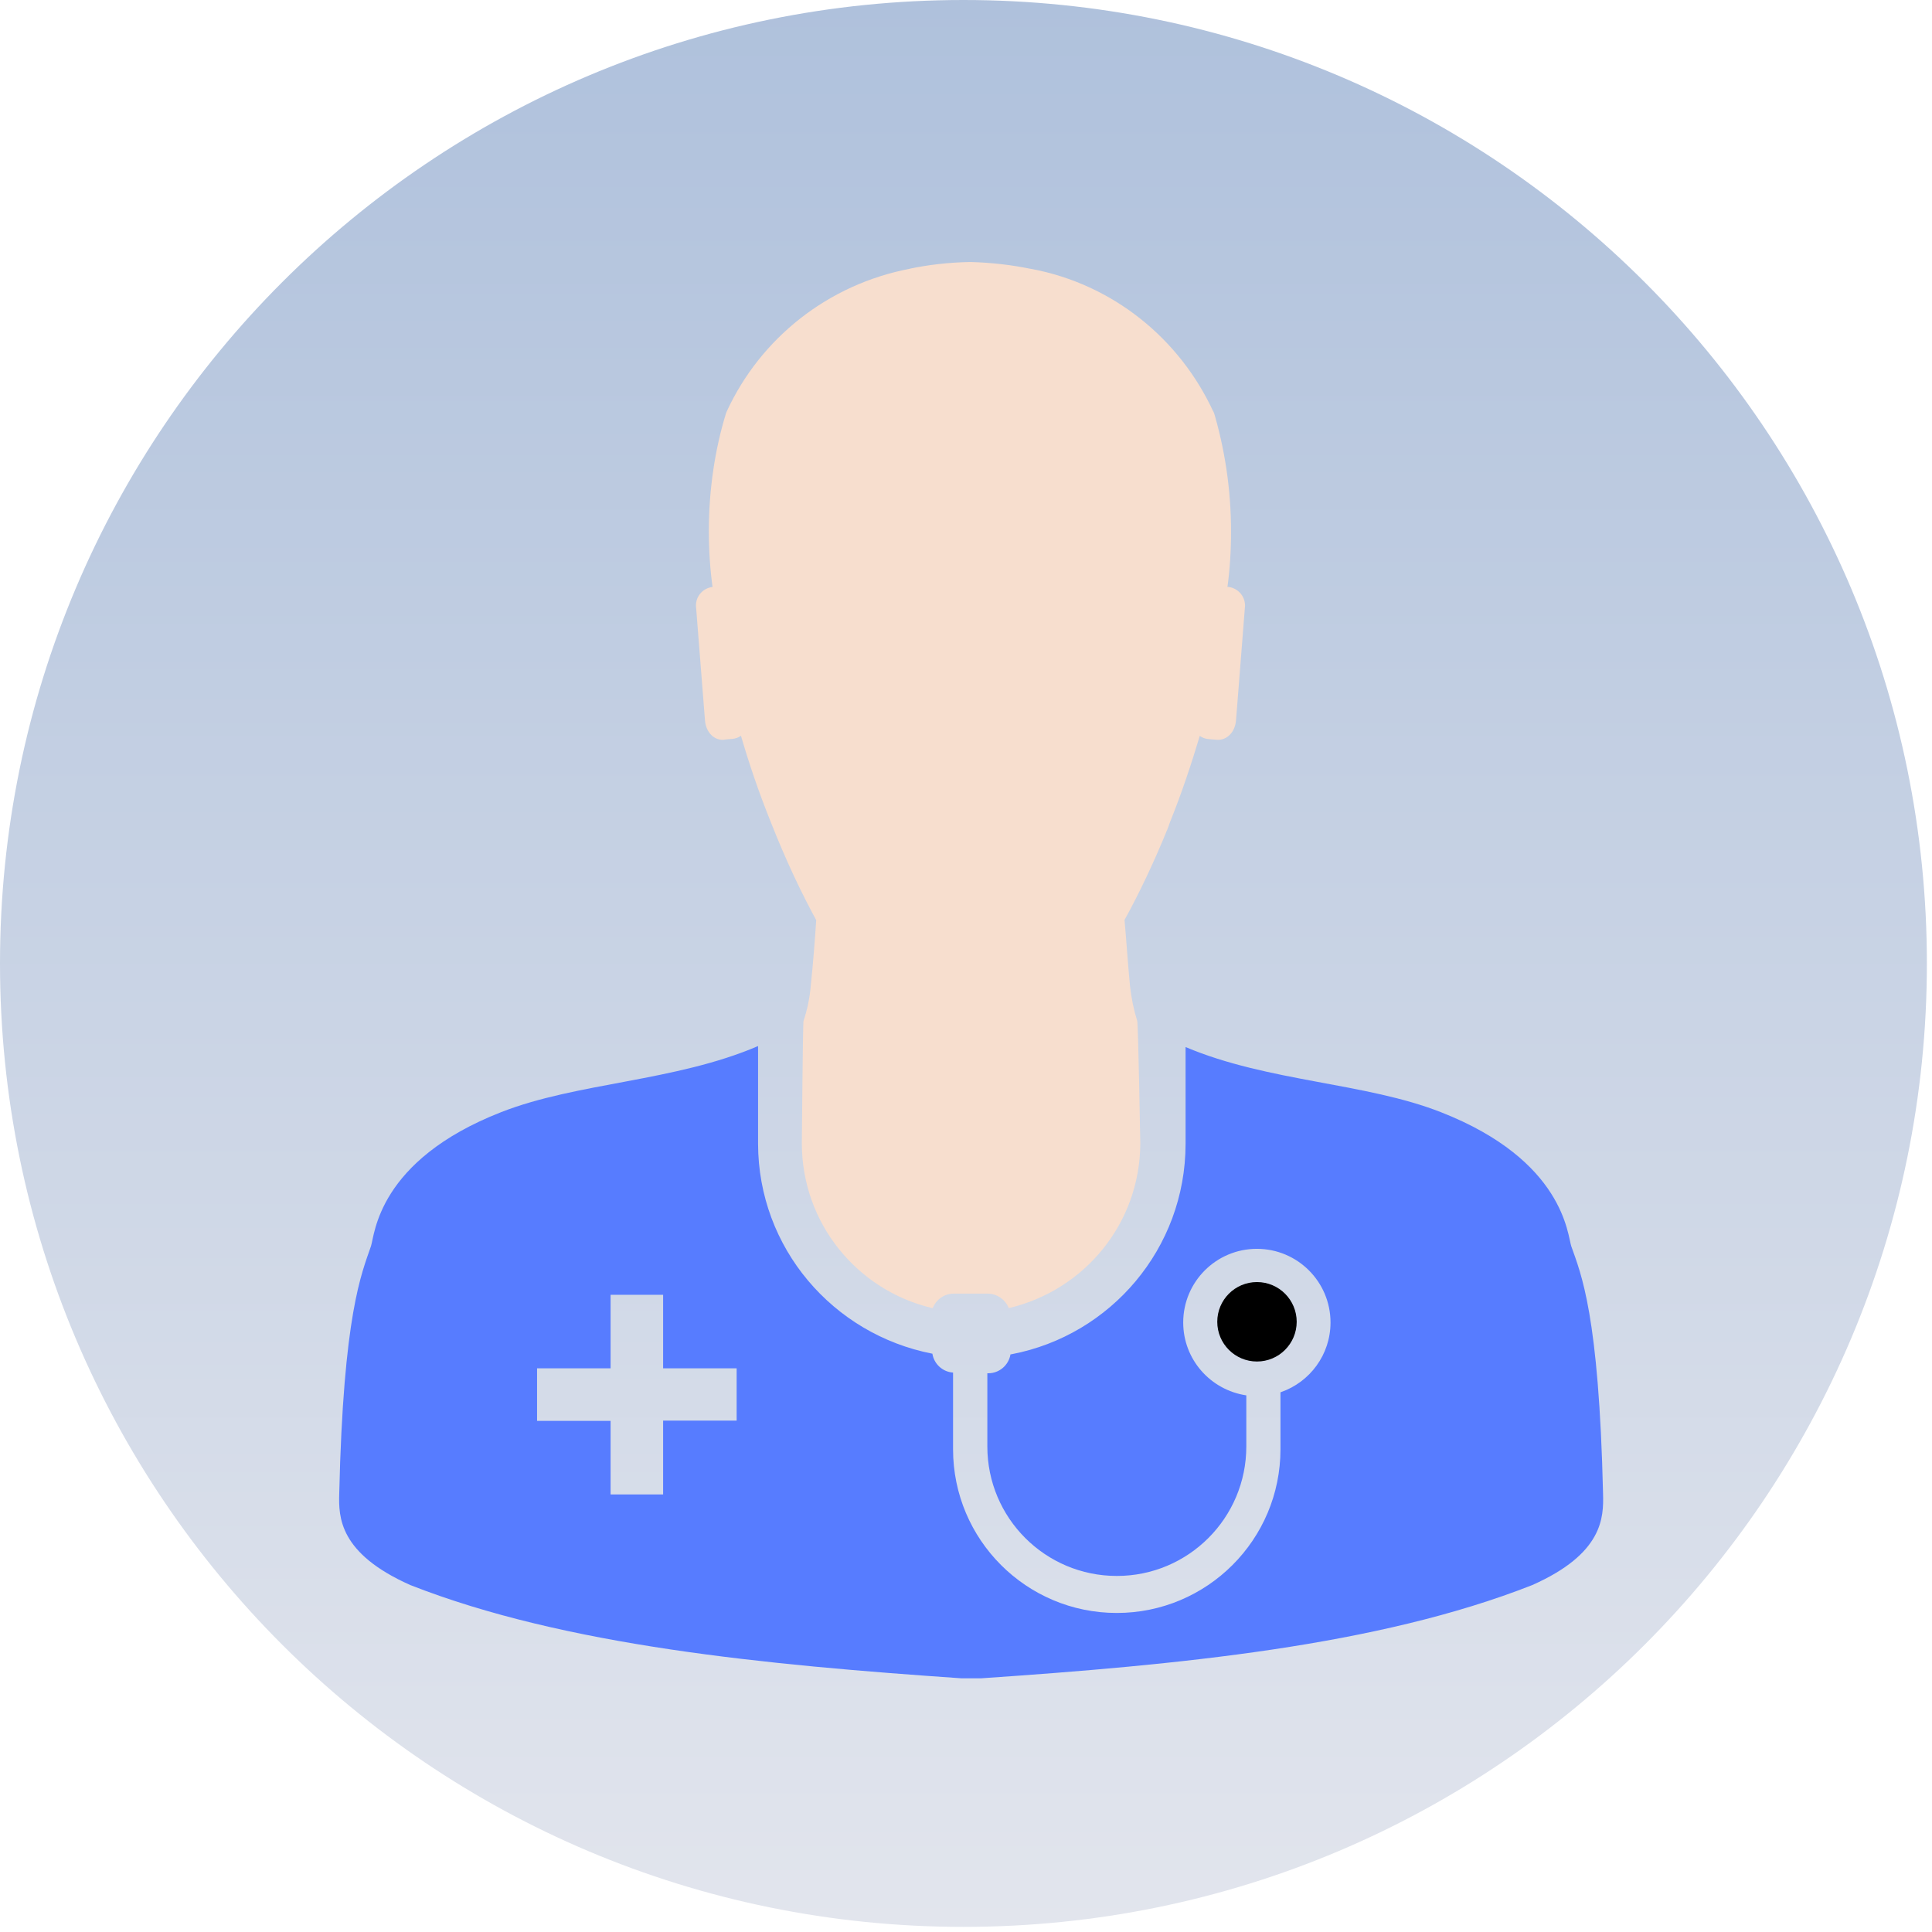
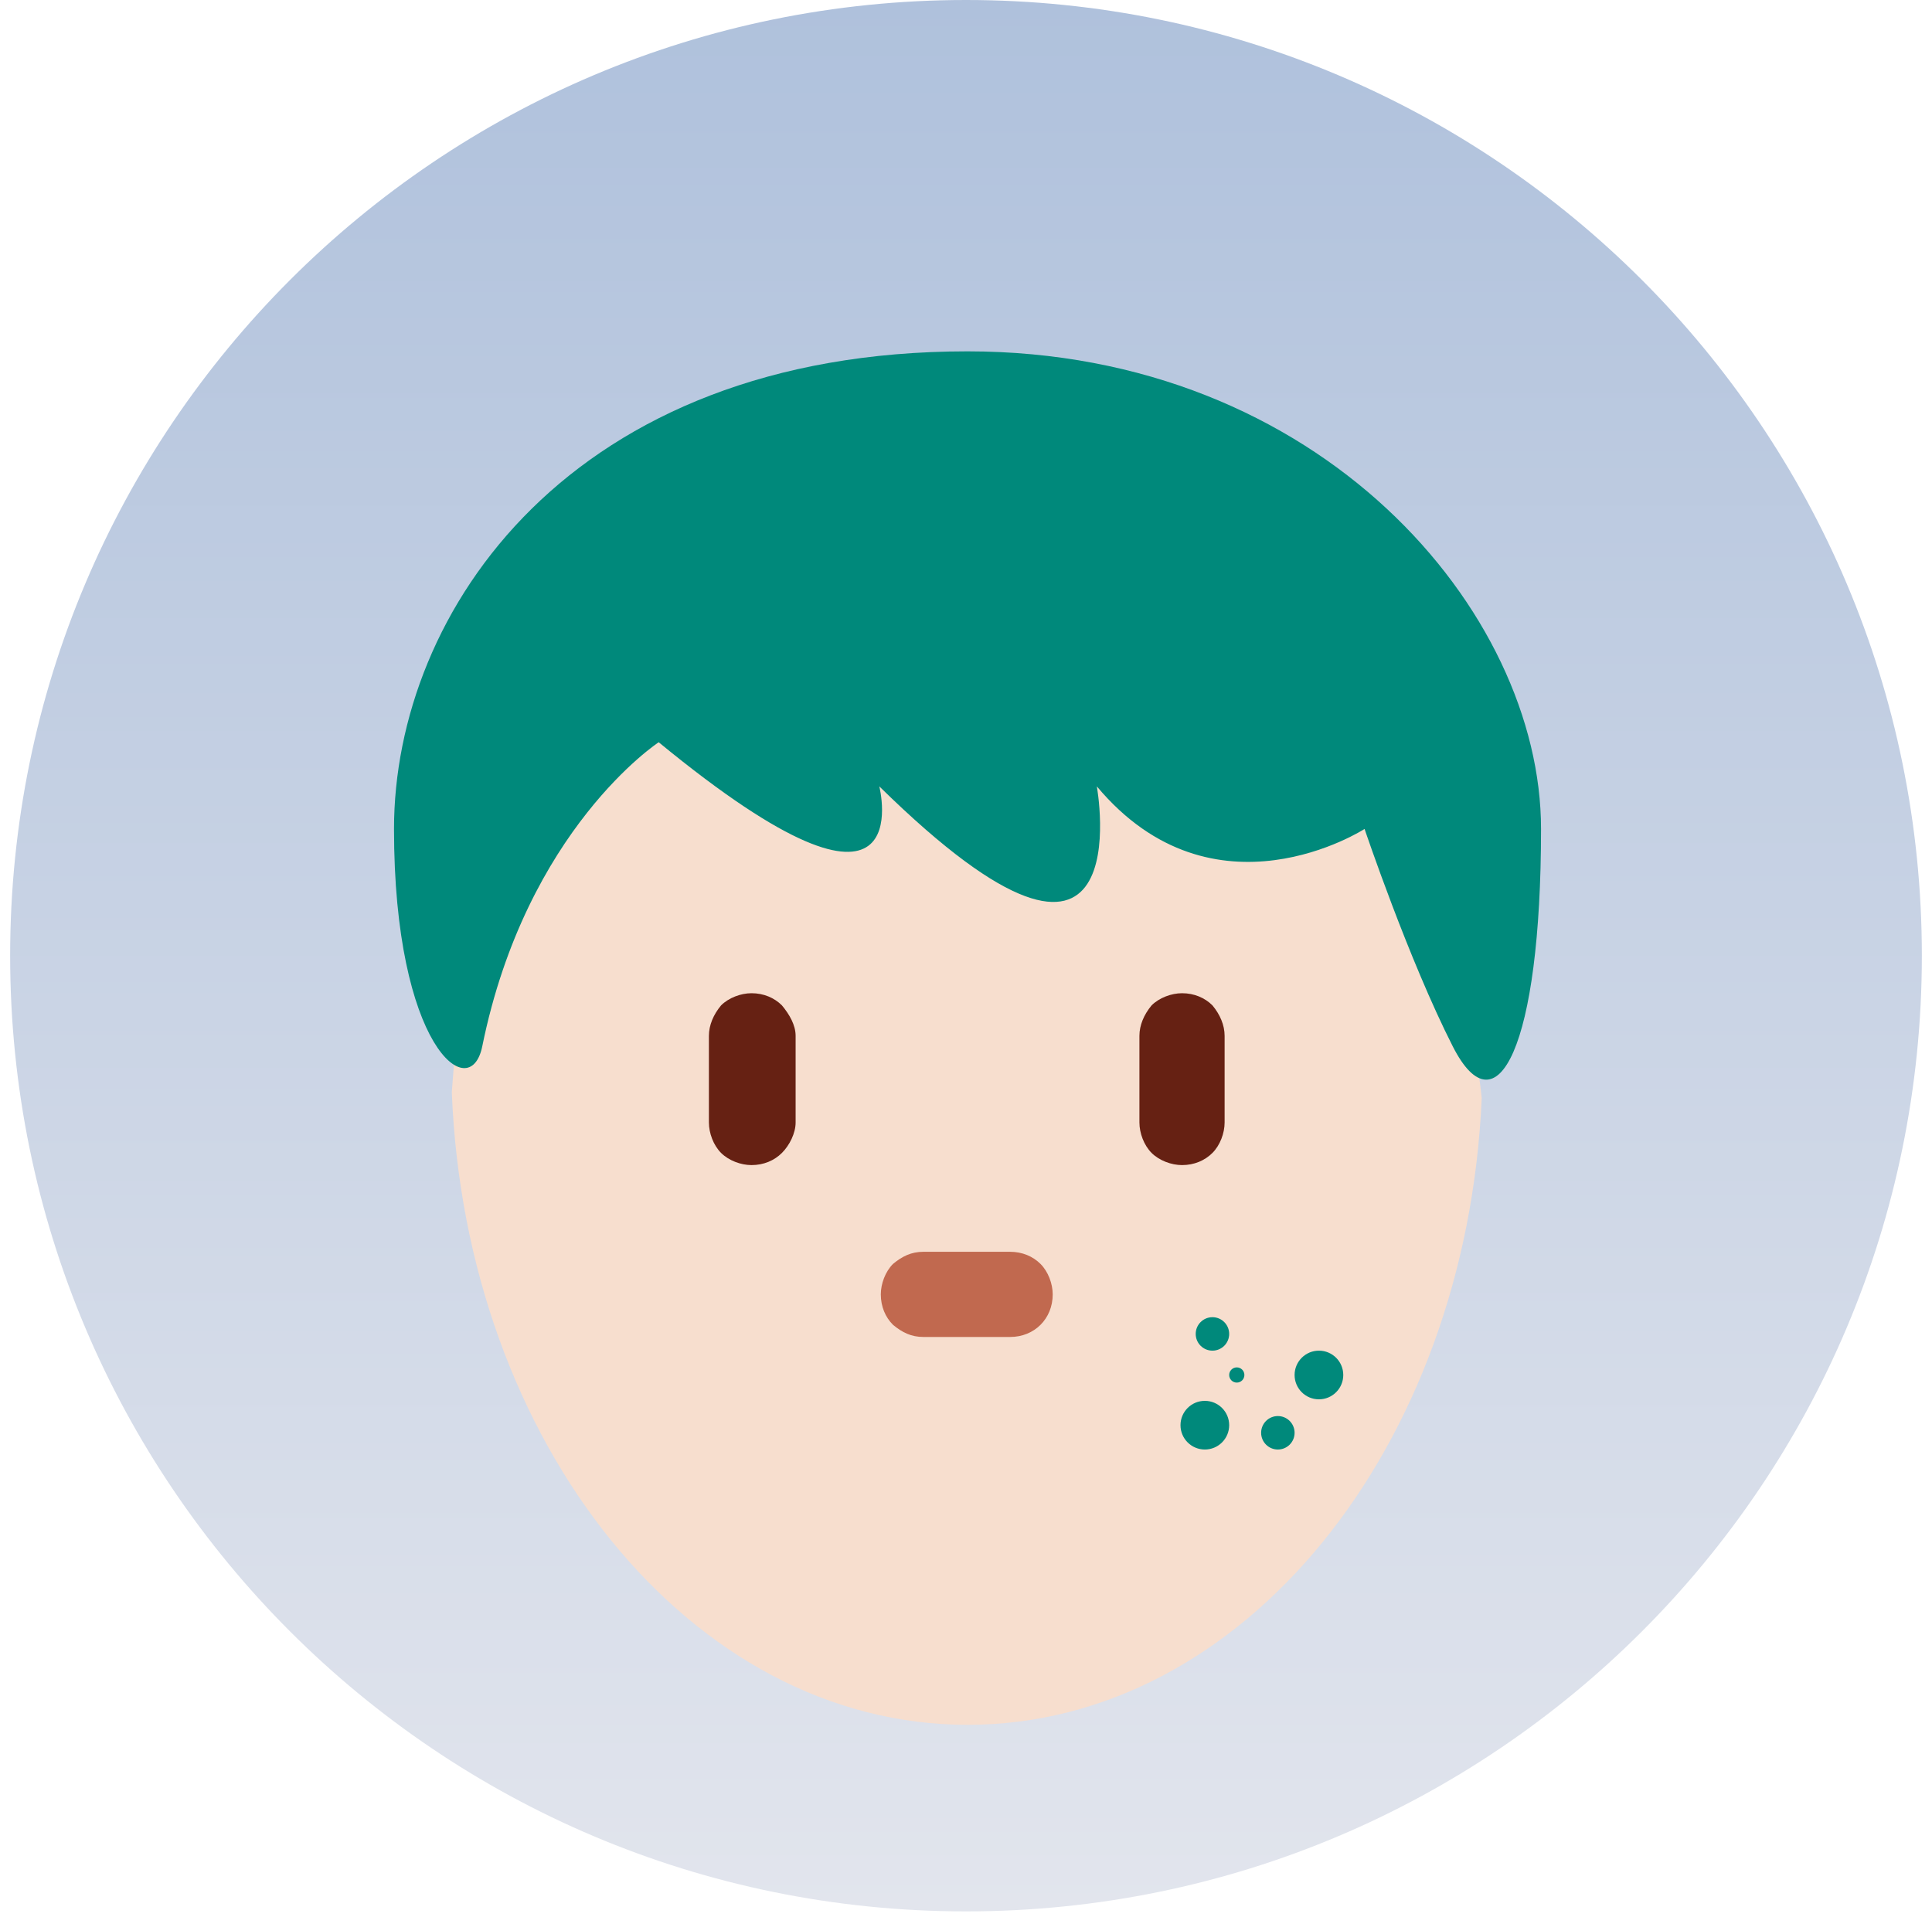
- <svg xmlns="http://www.w3.org/2000/svg" width="126" height="126" viewBox="0 0 126 126" fill="none">
-   <circle cx="62.833" cy="62.833" r="62.833" fill="url(#paint0_linear_4741_2362)" />
-   <path d="M47.248 48.233L47.786 48.187C47.99 48.163 48.175 48.09 48.329 47.983L48.325 47.986C48.841 49.765 49.472 51.635 50.261 53.594C51.274 56.157 52.27 58.263 53.387 60.295L53.233 59.987C53.14 61.388 53.029 62.828 52.882 64.221C52.813 65.079 52.644 65.88 52.386 66.634L52.405 66.565C52.359 66.584 52.294 74.57 52.294 74.57C52.297 79.778 55.904 84.138 60.753 85.297L60.83 85.312C61.05 84.754 61.581 84.366 62.204 84.366H64.413C65.033 84.373 65.564 84.758 65.784 85.301L65.787 85.312C70.726 84.15 74.347 79.789 74.367 74.578C74.367 74.578 74.232 66.623 74.163 66.569C73.951 65.895 73.782 65.102 73.693 64.286L73.689 64.228C73.555 62.828 73.466 61.423 73.339 59.995C74.29 58.278 75.287 56.177 76.164 54.01L76.31 53.602C77.099 51.643 77.711 49.776 78.246 47.994C78.396 48.102 78.581 48.175 78.781 48.198H78.785L79.328 48.244C79.982 48.313 80.559 47.775 80.613 46.94L81.198 39.507C81.198 39.504 81.198 39.5 81.198 39.5C81.198 38.872 80.729 38.357 80.124 38.28H80.117H80.051C80.201 37.198 80.286 35.951 80.286 34.685C80.286 31.921 79.878 29.25 79.12 26.737L79.17 26.933C76.949 22.061 72.546 18.523 67.242 17.534L67.142 17.519C66.003 17.284 64.675 17.126 63.32 17.088H63.286H63.24C61.858 17.115 60.53 17.269 59.245 17.542L59.383 17.519C53.987 18.535 49.592 22.072 47.398 26.829L47.355 26.933C46.639 29.242 46.228 31.898 46.228 34.646C46.228 35.928 46.316 37.19 46.489 38.422L46.474 38.28C45.862 38.349 45.389 38.861 45.389 39.484V39.511L45.974 46.943C46.028 47.798 46.613 48.313 47.244 48.244L47.248 48.233Z" fill="#F7DECE" />
-   <path d="M104.547 97.422C104.278 85.721 103.108 83.073 102.476 81.28C102.226 80.56 102.022 75.695 93.986 72.539C89.059 70.599 82.701 70.561 77.32 68.286V74.614C77.309 81.418 72.436 87.08 65.989 88.316L65.901 88.331C65.782 89.031 65.181 89.555 64.462 89.562H64.392V94.335C64.392 99 68.172 102.779 72.837 102.779C77.501 102.779 81.281 99 81.281 94.335V91.002C78.941 90.652 77.166 88.658 77.166 86.249C77.166 83.597 79.318 81.445 81.97 81.445C84.622 81.445 86.773 83.597 86.773 86.249C86.773 88.35 85.422 90.136 83.544 90.79L83.509 90.802V94.335V94.516C83.509 100.412 78.729 105.193 72.833 105.193C66.936 105.193 62.156 100.412 62.156 94.516C62.156 94.451 62.156 94.389 62.156 94.323V94.331V89.516C61.471 89.47 60.917 88.954 60.809 88.292V88.285C54.304 87.018 49.455 81.376 49.439 74.598V68.221C44.036 70.542 37.639 70.588 32.685 72.531C24.626 75.684 24.441 80.537 24.195 81.268C23.579 83.07 22.394 85.706 22.124 97.414C22.078 98.954 22.124 101.313 26.766 103.376C36.873 107.34 49.894 108.572 62.73 109.457H63.961C76.824 108.58 89.825 107.352 99.925 103.376C104.547 101.325 104.589 98.977 104.547 97.422ZM48.042 92.649H43.247V97.464H39.821V92.665H35.026V89.239H39.821V84.444H43.247V89.239H48.042V92.649Z" fill="#577CFF" />
-   <path d="M84.567 86.207C84.567 84.776 83.409 83.613 81.977 83.613C80.545 83.613 79.387 84.772 79.387 86.204C79.387 87.635 80.545 88.794 81.977 88.794C83.405 88.794 84.563 87.635 84.567 86.207Z" fill="black" />
+ <svg xmlns="http://www.w3.org/2000/svg" viewBox="0 0 127 126">
  <defs>
-     <linearGradient id="paint0_linear_4741_2362" x1="62.833" y1="0" x2="62.833" y2="125.665" gradientUnits="userSpaceOnUse">
+     <linearGradient id="paint0_linear" x1="63.5" y1="0" x2="63.5" y2="125.665" gradientUnits="userSpaceOnUse">
      <stop stop-color="#AFC1DC" />
      <stop offset="1" stop-color="#E2E5ED" />
    </linearGradient>
  </defs>
+   <circle cx="63.5" cy="62.833" r="62.833" fill="url(#paint0_linear)" />
+   <path d="M78.7 46.3C67.4 46.3 42.9 43.4 42.9 43.4C42.9 43.4 38.1 48.8 35.2 51.6C29.9 56.9 30.4 63.5 29.7 71.8C30.6 94.9 45.4 113.4 63.6 113.4C81.7 113.4 96.4 95.2 97.4 72.2C96.4 62 89.5 46.3 78.7 46.3Z" fill="#F7DECE" />
+   <path d="M66.4 87.9H60.7C59.9 87.9 59.3 87.6 58.7 87.1C58.2 86.6 57.9 85.9 57.9 85.1C57.9 84.4 58.2 83.6 58.7 83.1C59.3 82.6 59.9 82.3 60.7 82.3H66.4C67.2 82.3 67.9 82.6 68.4 83.1C68.9 83.6 69.2 84.4 69.2 85.1C69.2 85.9 68.9 86.6 68.4 87.1C67.9 87.6 67.2 87.9 66.4 87.9Z" fill="#C1694F" />
+   <path d="M49.4 76.6C48.7 76.6 47.9 76.3 47.4 75.8C46.9 75.3 46.6 74.5 46.6 73.8V68.1C46.6 67.4 46.9 66.7 47.4 66.1C47.9 65.6 48.7 65.3 49.4 65.3C50.2 65.3 50.9 65.6 51.4 66.1C51.9 66.7 52.3 67.4 52.3 68.1V73.8C52.3 74.5 51.9 75.3 51.4 75.8C50.9 76.3 50.2 76.6 49.4 76.6Z" fill="#662113" />
+   <path d="M77.7 76.6C77 76.6 76.2 76.3 75.7 75.8C75.2 75.3 74.9 74.5 74.9 73.8V68.1C74.9 67.4 75.2 66.7 75.7 66.1C76.2 65.6 77 65.3 77.7 65.3C78.5 65.3 79.2 65.6 79.7 66.1C80.2 66.7 80.5 67.4 80.5 68.1V73.8C80.5 74.5 80.2 75.3 79.7 75.8C79.2 76.3 78.5 76.6 77.7 76.6Z" fill="#662113" />
+   <path d="M63.6 23.1C86.8 23.1 101.3 40.2 101.3 54.5C101.3 68.8 98.4 74.5 95.5 68.8C92.6 63.1 89.7 54.5 89.7 54.5C89.7 54.5 79.8 60.9 72.1 51.7C72.1 51.7 75.2 68.8 57.8 51.7C57.8 51.7 60.7 63.1 43.3 48.8C43.3 48.8 34.6 54.5 31.7 68.8C30.9 72.7 25.9 68.8 25.9 54.5C25.9 40.2 37.5 23.1 63.6 23.1Z" fill="#00897B" />
+   <circle cx="79.7" cy="87.7" r="1.1" fill="#00897B" />
+   <circle cx="81.3" cy="90.4" r="0.5" fill="#00897B" />
+   <circle cx="79.2" cy="93.7" r="1.6" fill="#00897B" />
+   <circle cx="84.0" cy="94.2" r="1.1" fill="#00897B" />
+   <circle cx="86.7" cy="90.4" r="1.6" fill="#00897B" />
</svg>
